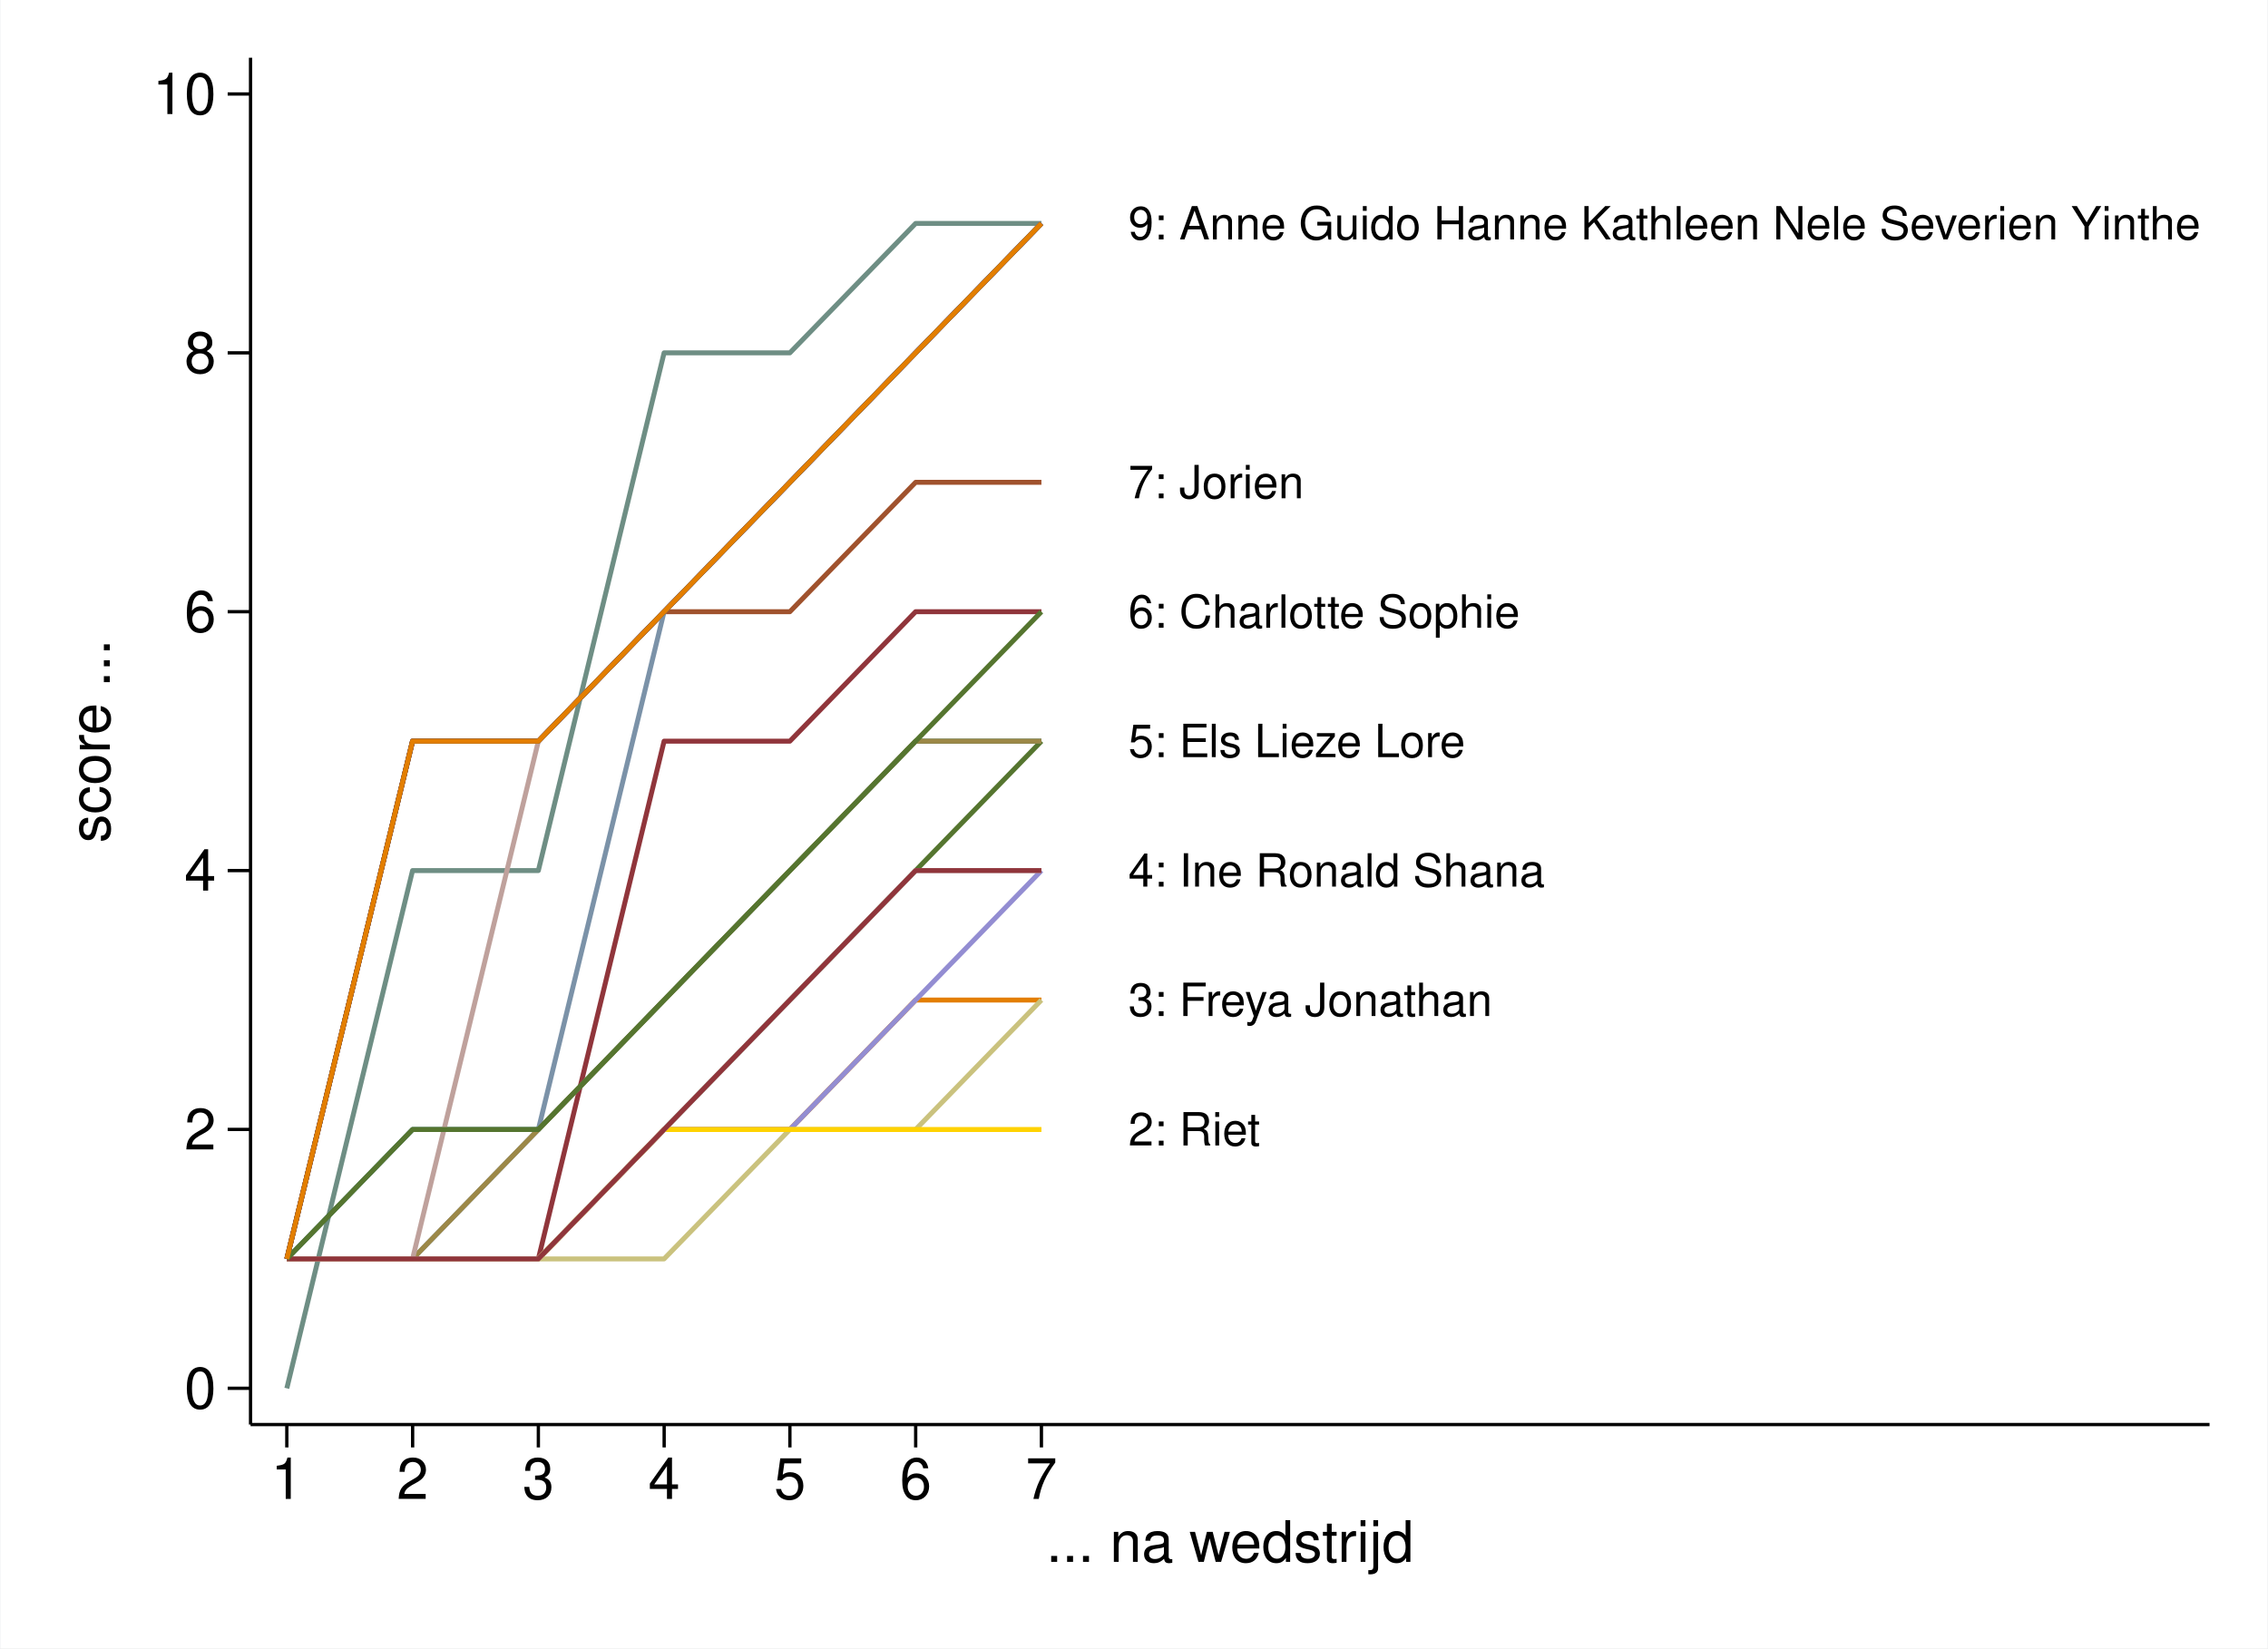
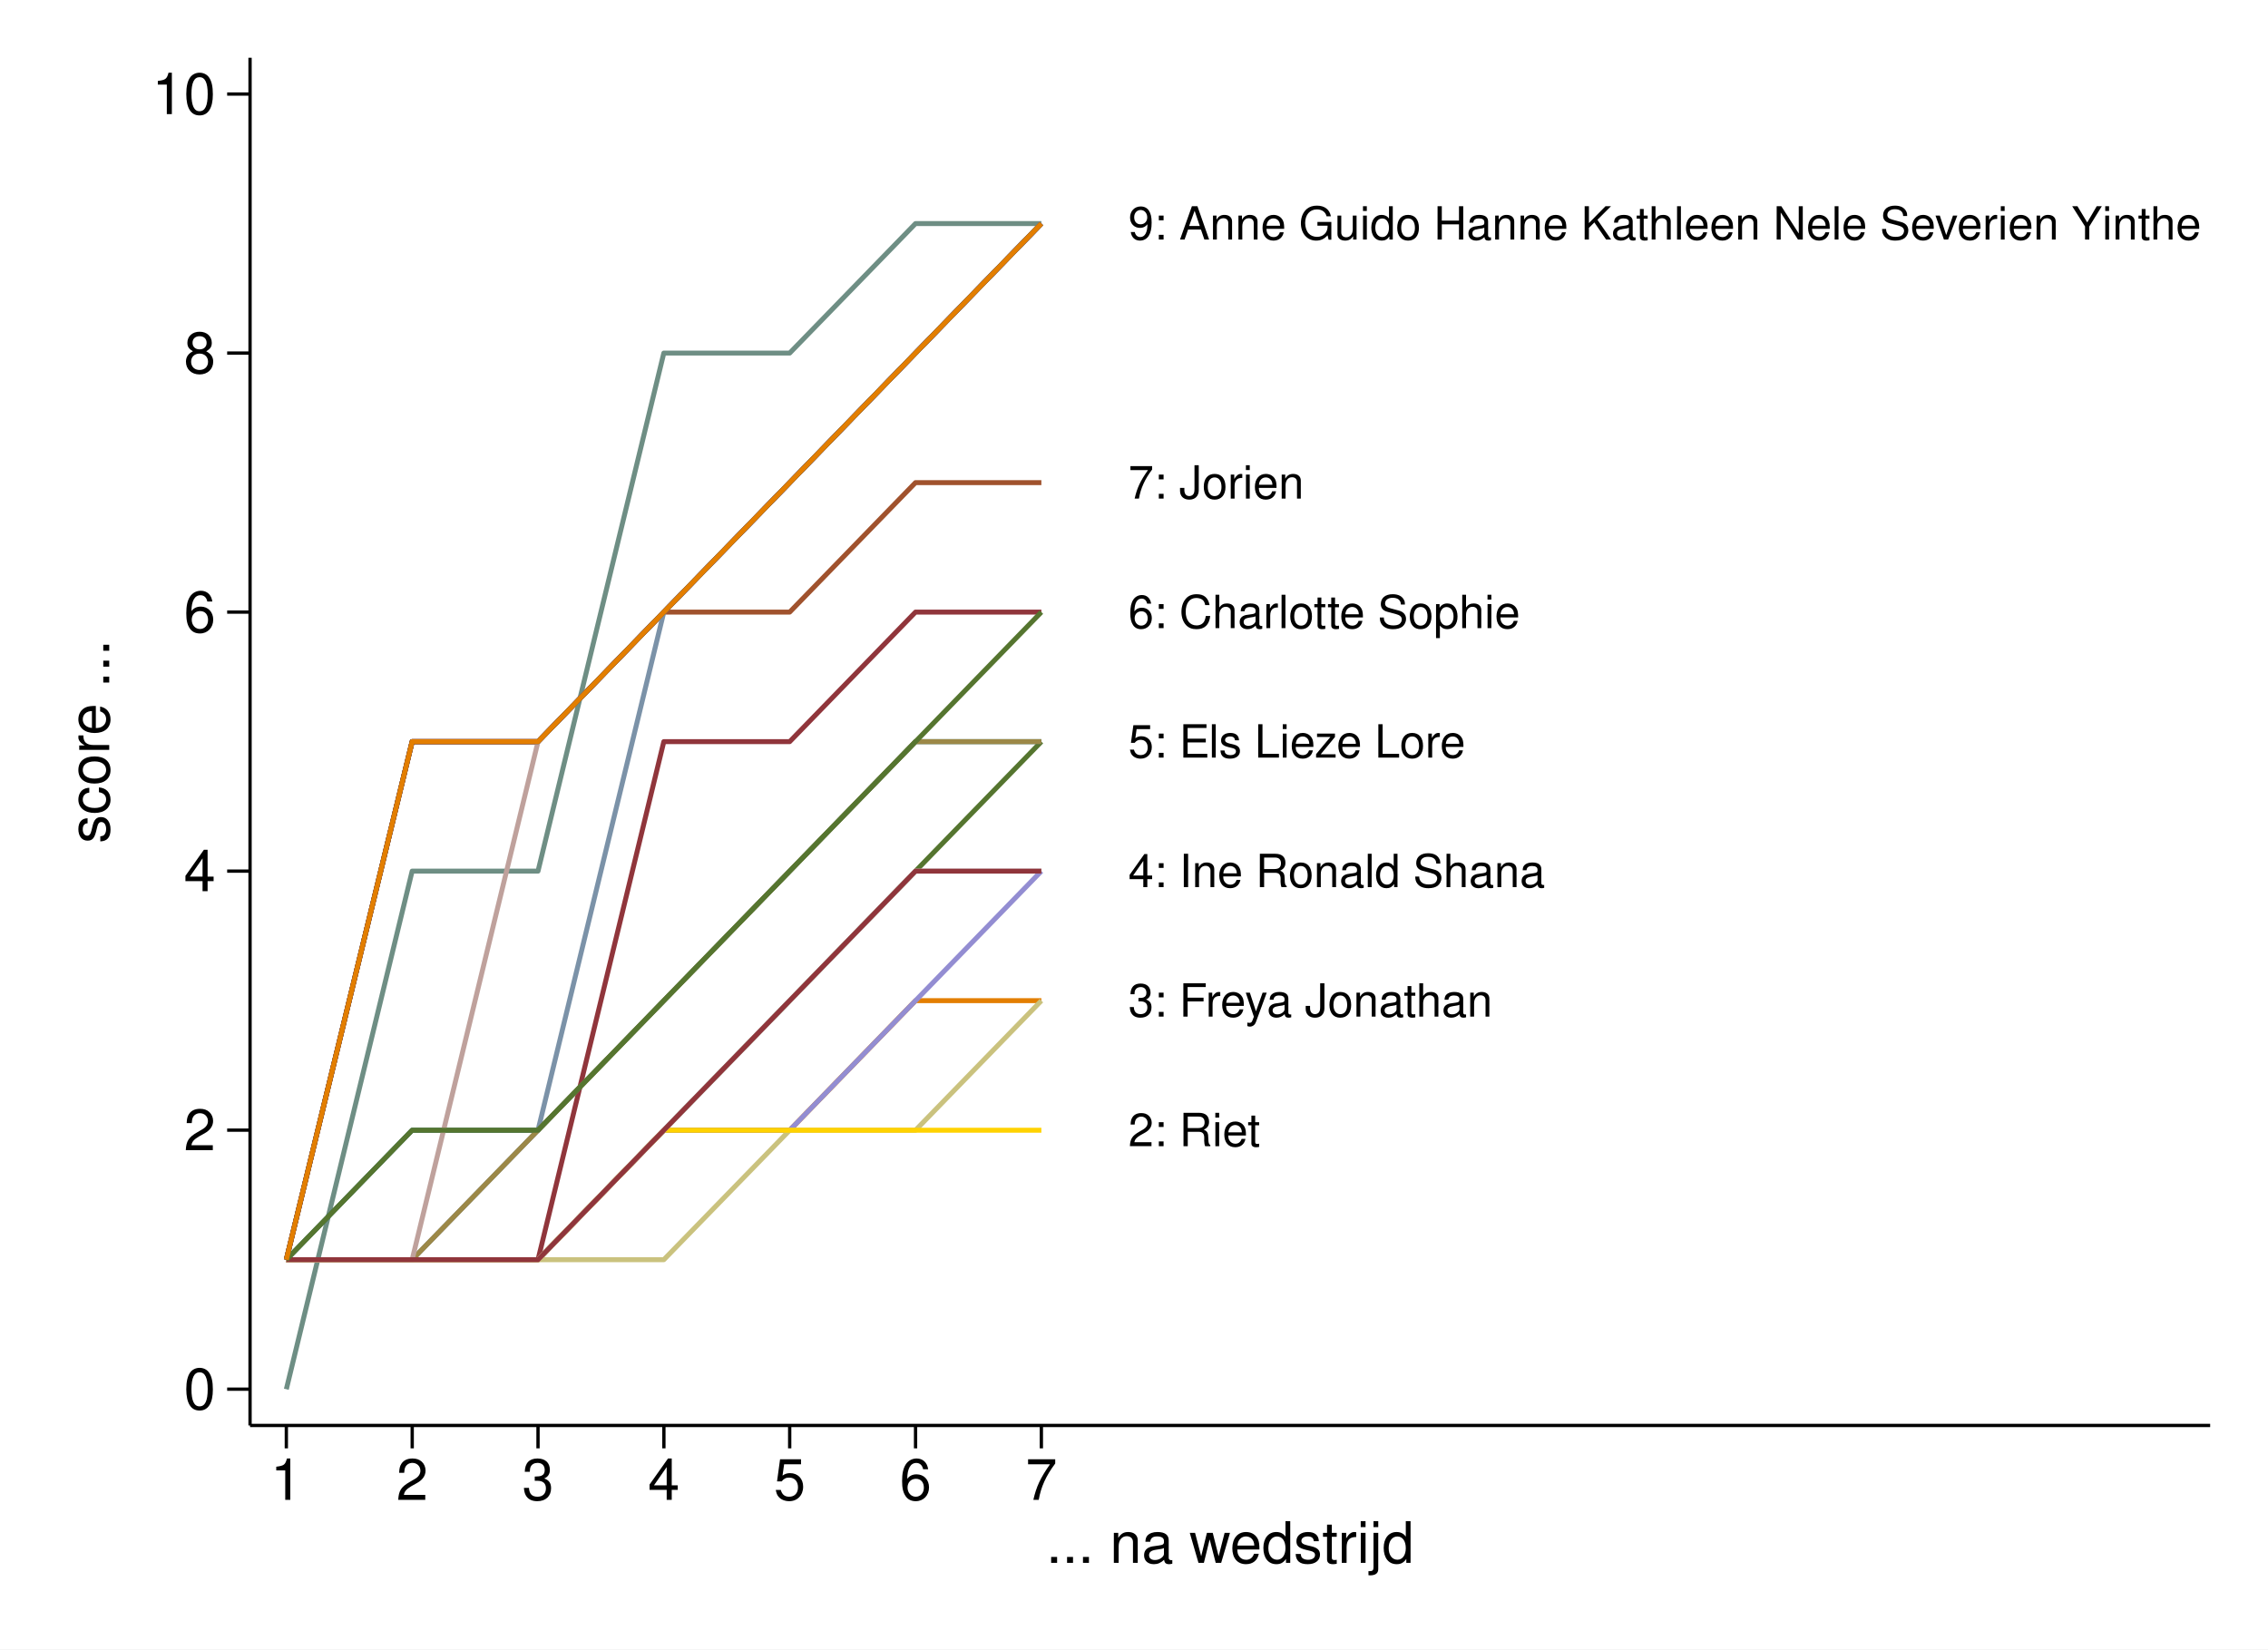
- <svg xmlns="http://www.w3.org/2000/svg" version="1.1" width="1080px" height="785px" viewBox="0 0 3960 2880">
-   <rect x="0" y="0" width="3960" height="2880" style="fill:#EAF2F3;stroke:none" />
+ <svg xmlns="http://www.w3.org/2000/svg" version="1.1" width="5.50in" height="4.00in" viewBox="0 0 3960 2880">
  <rect x="0.00" y="0.00" width="3959.88" height="2880.00" style="fill:#FFFFFF" />
  <rect x="2.88" y="2.88" width="3954.12" height="2874.24" style="fill:none;stroke:#FFFFFF;stroke-width:5.76" />
  <rect x="436.59" y="100.86" width="3422.43" height="2388.33" style="fill:#FFFFFF" />
  <rect x="439.47" y="103.74" width="3416.67" height="2382.57" style="fill:none;stroke:#FFFFFF;stroke-width:5.76" />
  <path d=" M499.95 2199.72 L719.61 1295.08 L939.39 1295.08 L1159.04 1068.86 L1378.82 842.76 L1598.48 616.54 L1818.26 390.44" stroke-linejoin="round" style="fill:none;stroke:#1A476F;stroke-width:8.64" />
  <path d=" M499.95 2199.72 L719.61 2199.72 L939.39 2199.72 L1159.04 1295.08 L1378.82 1295.08 L1598.48 1068.86 L1818.26 1068.86" stroke-linejoin="round" style="fill:none;stroke:#90353B;stroke-width:8.64" />
  <path d=" M499.95 2199.72 L719.61 2199.72 L939.39 2199.72 L1159.04 1973.63 L1378.82 1747.40 L1598.48 1521.18 L1818.26 1295.08" stroke-linejoin="round" style="fill:none;stroke:#55752F;stroke-width:8.64" />
  <path d=" M499.95 2199.72 L719.61 2199.72 L939.39 2199.72 L1159.04 1973.63 L1378.82 1973.63 L1598.48 1747.40 L1818.26 1747.40" stroke-linejoin="round" style="fill:none;stroke:#E37E00;stroke-width:8.64" />
  <path d=" M499.95 2425.95 L719.61 1521.18 L939.39 1521.18 L1159.04 616.54 L1378.82 616.54 L1598.48 390.44 L1818.26 390.44" stroke-linejoin="round" style="fill:none;stroke:#6E8E84;stroke-width:8.64" />
  <path d=" M499.95 2199.72 L719.61 1295.08 L939.39 1295.08 L1159.04 1068.86 L1378.82 842.76 L1598.48 616.54 L1818.26 390.44" stroke-linejoin="round" style="fill:none;stroke:#C10534;stroke-width:8.64" />
  <path d=" M499.95 2199.72 L719.61 2199.72 L939.39 2199.72 L1159.04 1973.63 L1378.82 1973.63 L1598.48 1747.40 L1818.26 1521.18" stroke-linejoin="round" style="fill:none;stroke:#938DD2;stroke-width:8.64" />
  <path d=" M499.95 2199.72 L719.61 2199.72 L939.39 2199.72 L1159.04 2199.72 L1378.82 1973.63 L1598.48 1973.63 L1818.26 1747.40" stroke-linejoin="round" style="fill:none;stroke:#CAC27E;stroke-width:8.64" />
  <path d=" M499.95 2199.72 L719.61 1295.08 L939.39 1295.08 L1159.04 1068.86 L1378.82 1068.86 L1598.48 842.76 L1818.26 842.76" stroke-linejoin="round" style="fill:none;stroke:#A0522D;stroke-width:8.64" />
  <path d=" M499.95 2199.72 L719.61 2199.72 L939.39 1973.63 L1159.04 1068.86 L1378.82 842.76 L1598.48 616.54 L1818.26 390.44" stroke-linejoin="round" style="fill:none;stroke:#7B92A8;stroke-width:8.64" />
  <path d=" M499.95 2199.72 L719.61 1973.63 L939.39 1973.63 L1159.04 1747.40 L1378.82 1521.18 L1598.48 1295.08 L1818.26 1295.08" stroke-linejoin="round" style="fill:none;stroke:#2D6D66;stroke-width:8.64" />
  <path d=" M499.95 2199.72 L719.61 2199.72 L939.39 1973.63 L1159.04 1747.40 L1378.82 1521.18 L1598.48 1295.08 L1818.26 1295.08" stroke-linejoin="round" style="fill:none;stroke:#9C8847;stroke-width:8.64" />
  <path d=" M499.95 2199.72 L719.61 2199.72 L939.39 1295.08 L1159.04 1068.86 L1378.82 842.76 L1598.48 616.54 L1818.26 390.44" stroke-linejoin="round" style="fill:none;stroke:#BFA19C;stroke-width:8.64" />
  <path d=" M499.95 2199.72 L719.61 2199.72 L939.39 2199.72 L1159.04 1973.63 L1378.82 1973.63 L1598.48 1973.63 L1818.26 1973.63" stroke-linejoin="round" style="fill:none;stroke:#FFD200;stroke-width:8.64" />
  <path d=" M499.95 2199.72 L719.61 2199.72 L939.39 2199.72 L1159.04 1973.63 L1378.82 1747.40 L1598.48 1521.18 L1818.26 1521.18" stroke-linejoin="round" style="fill:none;stroke:#D9E6EB;stroke-width:8.64" />
  <path d=" M499.95 2199.72 L719.61 1295.08 L939.39 1295.08 L1159.04 1068.86 L1378.82 842.76 L1598.48 616.54 L1818.26 390.44" stroke-linejoin="round" style="fill:none;stroke:#1A476F;stroke-width:8.64" />
  <path d=" M499.95 2199.72 L719.61 2199.72 L939.39 2199.72 L1159.04 1973.63 L1378.82 1747.40 L1598.48 1521.18 L1818.26 1521.18" stroke-linejoin="round" style="fill:none;stroke:#90353B;stroke-width:8.64" />
  <path d=" M499.95 2199.72 L719.61 1973.63 L939.39 1973.63 L1159.04 1747.40 L1378.82 1521.18 L1598.48 1295.08 L1818.26 1068.86" stroke-linejoin="round" style="fill:none;stroke:#55752F;stroke-width:8.64" />
  <path d=" M499.95 2199.72 L719.61 1295.08 L939.39 1295.08 L1159.04 1068.86 L1378.82 842.76 L1598.48 616.54 L1818.26 390.44" stroke-linejoin="round" style="fill:none;stroke:#E37E00;stroke-width:8.64" />
  <text x="1970.10" y="2001.51" style="font-family:'Helvetica';font-size:79.94px;fill:#000000">2: Riet</text>
  <text x="1970.10" y="1775.29" style="font-family:'Helvetica';font-size:79.94px;fill:#000000">3: Freya Jonathan</text>
  <text x="1970.10" y="1549.19" style="font-family:'Helvetica';font-size:79.94px;fill:#000000">4: Ine Ronald Shana</text>
  <text x="1970.10" y="1322.97" style="font-family:'Helvetica';font-size:79.94px;fill:#000000">5: Els Lieze Lore</text>
  <text x="1970.10" y="1096.87" style="font-family:'Helvetica';font-size:79.94px;fill:#000000">6: Charlotte Sophie</text>
  <text x="1970.10" y="870.65" style="font-family:'Helvetica';font-size:79.94px;fill:#000000">7: Jorien</text>
  <text x="1970.10" y="418.33" style="font-family:'Helvetica';font-size:79.94px;fill:#000000">9: Anne Guido Hanne Kathleen Nele Severien Yinthe</text>
  <line x1="436.59" y1="2489.19" x2="436.59" y2="100.86" style="stroke:#000000;stroke-width:5.76" />
  <line x1="436.59" y1="2425.82" x2="396.62" y2="2425.82" style="stroke:#000000;stroke-width:5.76" />
  <text x="376.57" y="2460.85" style="font-family:'Helvetica';font-size:99.99px;fill:#000000" text-anchor="end">0</text>
  <line x1="436.59" y1="1973.50" x2="396.62" y2="1973.50" style="stroke:#000000;stroke-width:5.76" />
  <text x="376.57" y="2008.53" style="font-family:'Helvetica';font-size:99.99px;fill:#000000" text-anchor="end">2</text>
  <line x1="436.59" y1="1521.18" x2="396.62" y2="1521.18" style="stroke:#000000;stroke-width:5.76" />
  <text x="376.57" y="1556.21" style="font-family:'Helvetica';font-size:99.99px;fill:#000000" text-anchor="end">4</text>
  <line x1="436.59" y1="1068.86" x2="396.62" y2="1068.86" style="stroke:#000000;stroke-width:5.76" />
  <text x="376.57" y="1103.89" style="font-family:'Helvetica';font-size:99.99px;fill:#000000" text-anchor="end">6</text>
  <line x1="436.59" y1="616.54" x2="396.62" y2="616.54" style="stroke:#000000;stroke-width:5.76" />
  <text x="376.57" y="651.57" style="font-family:'Helvetica';font-size:99.99px;fill:#000000" text-anchor="end">8</text>
  <line x1="436.59" y1="164.22" x2="396.62" y2="164.22" style="stroke:#000000;stroke-width:5.76" />
  <text x="376.57" y="199.25" style="font-family:'Helvetica';font-size:99.99px;fill:#000000" text-anchor="end">10</text>
  <text x="190.71" y="1294.96" style="font-family:'Helvetica';font-size:99.99px;fill:#000000" transform="rotate(-90 190.71,1294.96)" text-anchor="middle">score ...</text>
  <line x1="436.59" y1="2489.19" x2="3859.02" y2="2489.19" style="stroke:#000000;stroke-width:5.76" />
  <line x1="499.95" y1="2489.19" x2="499.95" y2="2529.16" style="stroke:#000000;stroke-width:5.76" />
  <text x="499.95" y="2619.14" style="font-family:'Helvetica';font-size:99.99px;fill:#000000" text-anchor="middle">1</text>
  <line x1="719.73" y1="2489.19" x2="719.73" y2="2529.16" style="stroke:#000000;stroke-width:5.76" />
  <text x="719.73" y="2619.14" style="font-family:'Helvetica';font-size:99.99px;fill:#000000" text-anchor="middle">2</text>
  <line x1="939.39" y1="2489.19" x2="939.39" y2="2529.16" style="stroke:#000000;stroke-width:5.76" />
  <text x="939.39" y="2619.14" style="font-family:'Helvetica';font-size:99.99px;fill:#000000" text-anchor="middle">3</text>
  <line x1="1159.17" y1="2489.19" x2="1159.17" y2="2529.16" style="stroke:#000000;stroke-width:5.76" />
  <text x="1159.17" y="2619.14" style="font-family:'Helvetica';font-size:99.99px;fill:#000000" text-anchor="middle">4</text>
  <line x1="1378.82" y1="2489.19" x2="1378.82" y2="2529.16" style="stroke:#000000;stroke-width:5.76" />
  <text x="1378.82" y="2619.14" style="font-family:'Helvetica';font-size:99.99px;fill:#000000" text-anchor="middle">5</text>
  <line x1="1598.60" y1="2489.19" x2="1598.60" y2="2529.16" style="stroke:#000000;stroke-width:5.76" />
  <text x="1598.60" y="2619.14" style="font-family:'Helvetica';font-size:99.99px;fill:#000000" text-anchor="middle">6</text>
  <line x1="1818.26" y1="2489.19" x2="1818.26" y2="2529.16" style="stroke:#000000;stroke-width:5.76" />
  <text x="1818.26" y="2619.14" style="font-family:'Helvetica';font-size:99.99px;fill:#000000" text-anchor="middle">7</text>
  <text x="2147.80" y="2729.16" style="font-family:'Helvetica';font-size:99.99px;fill:#000000" text-anchor="middle">... na wedstrijd</text>
</svg>
